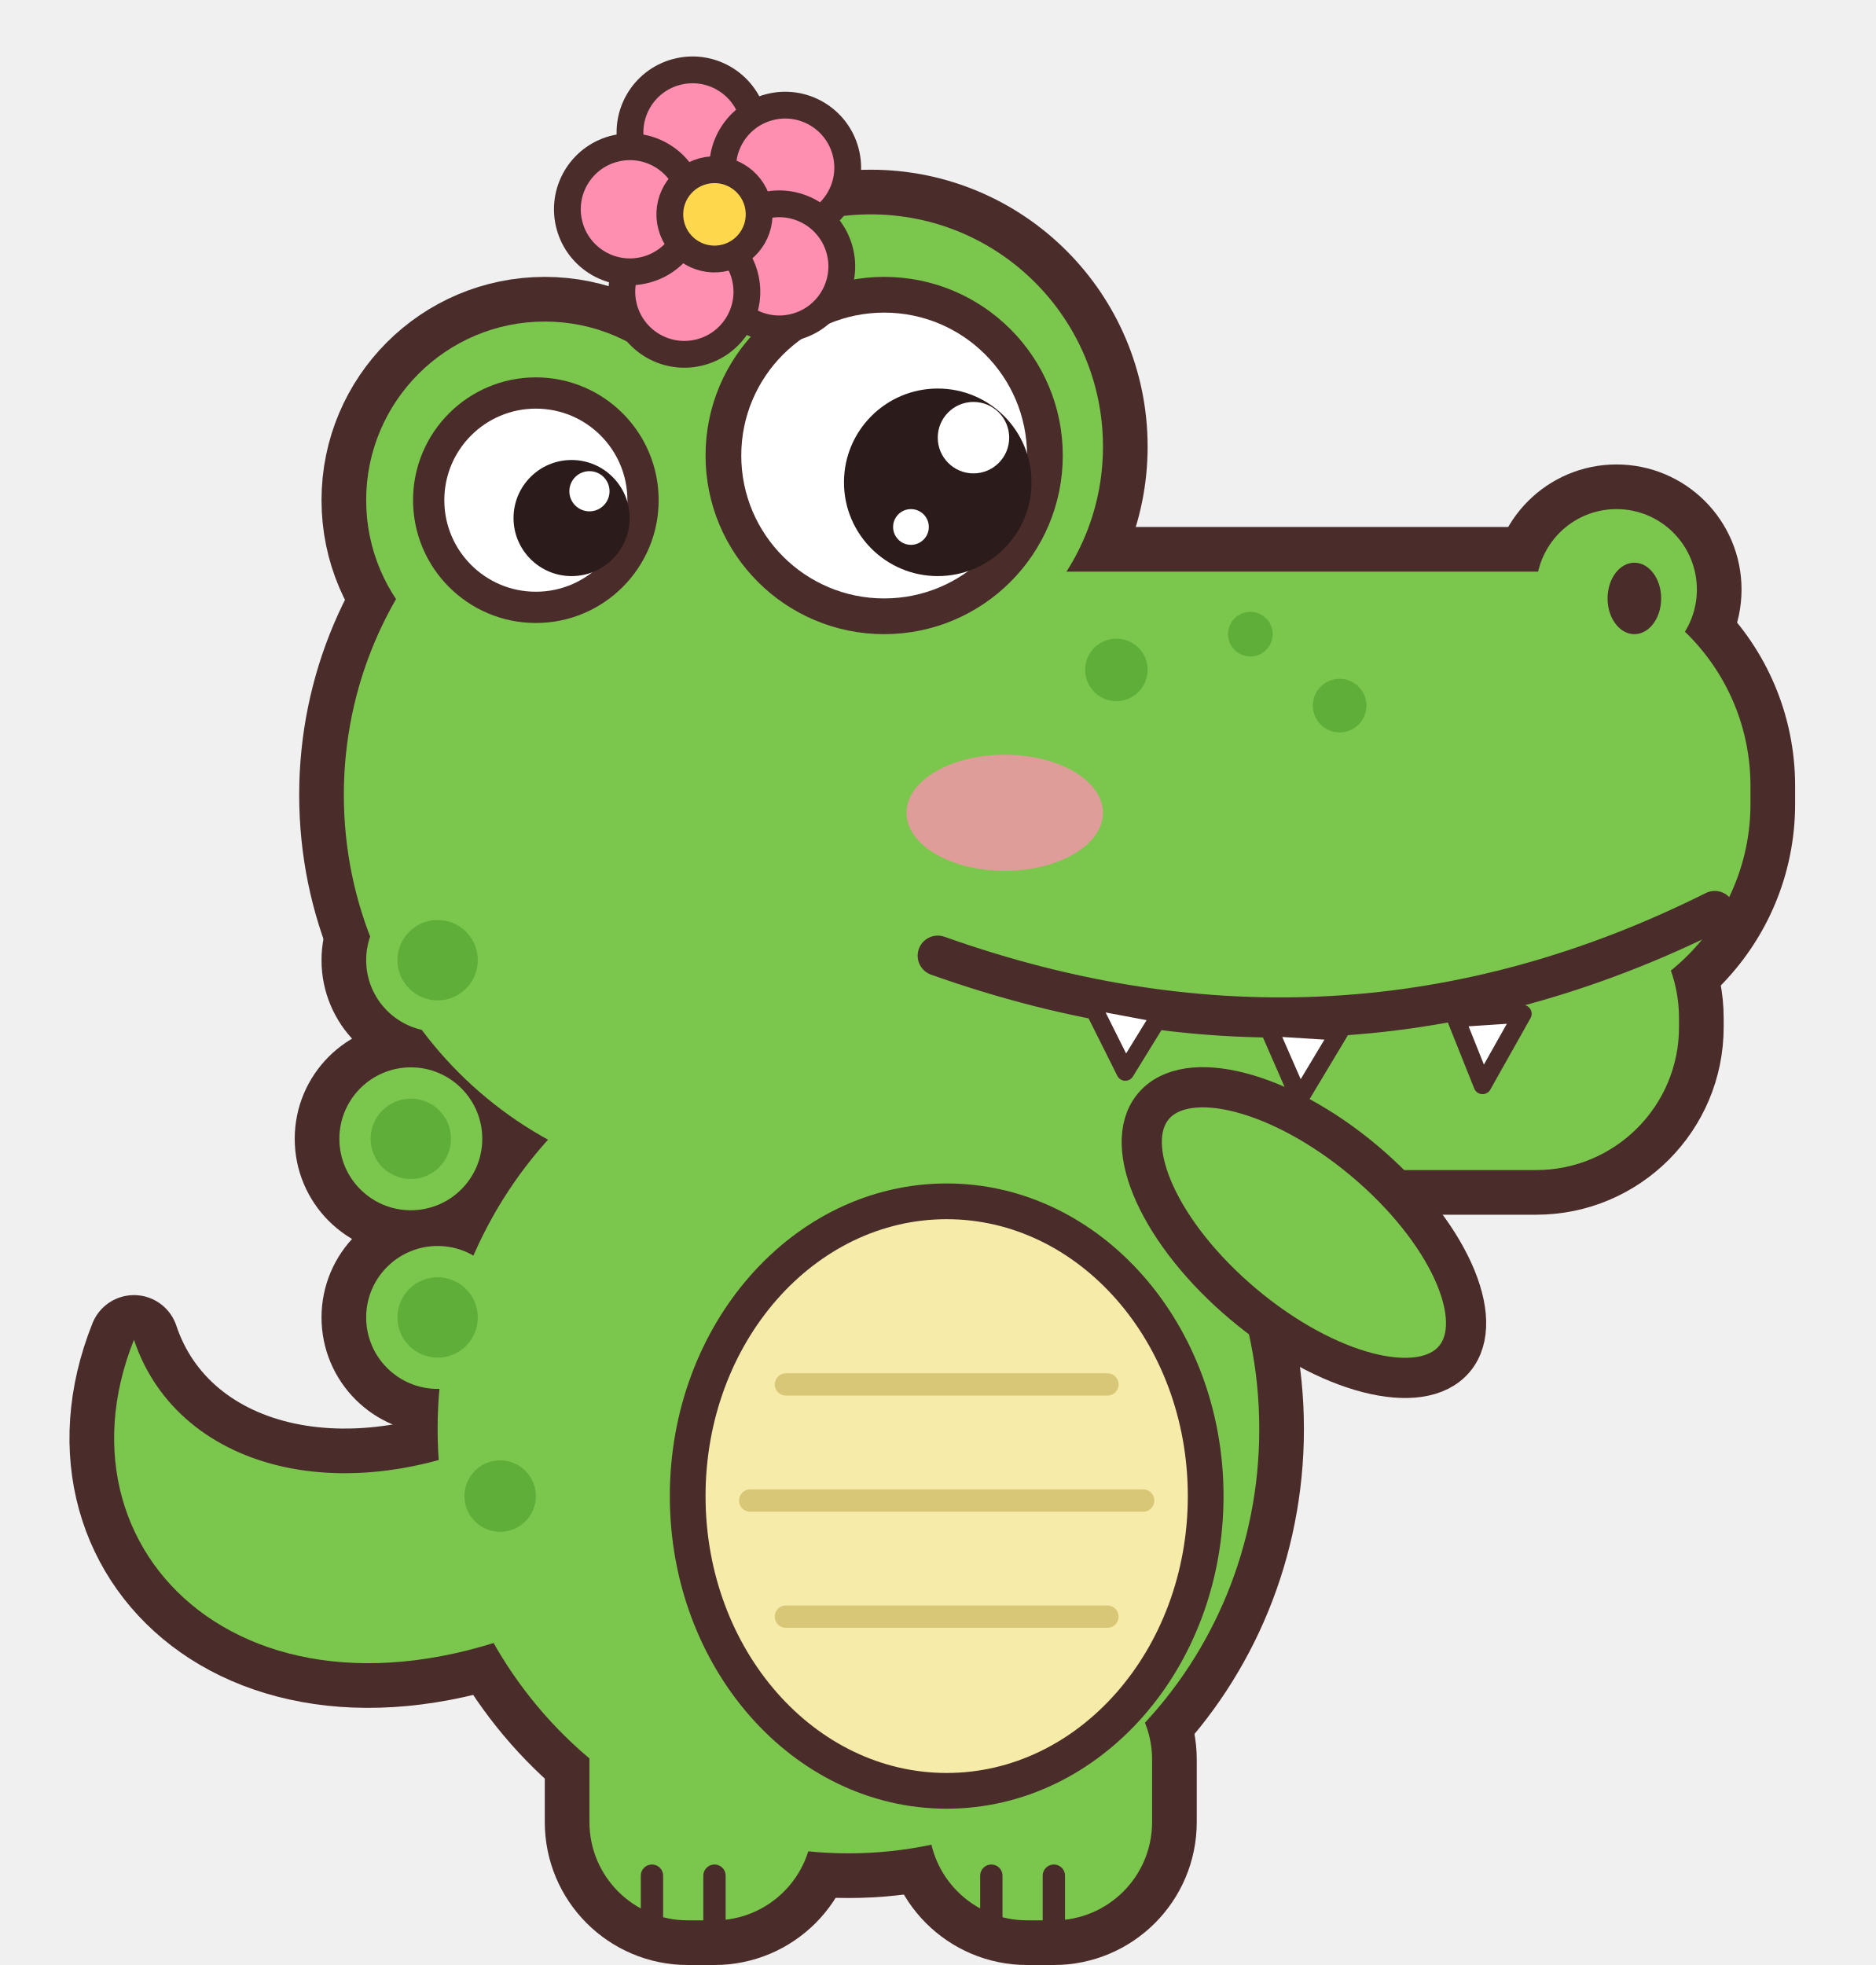
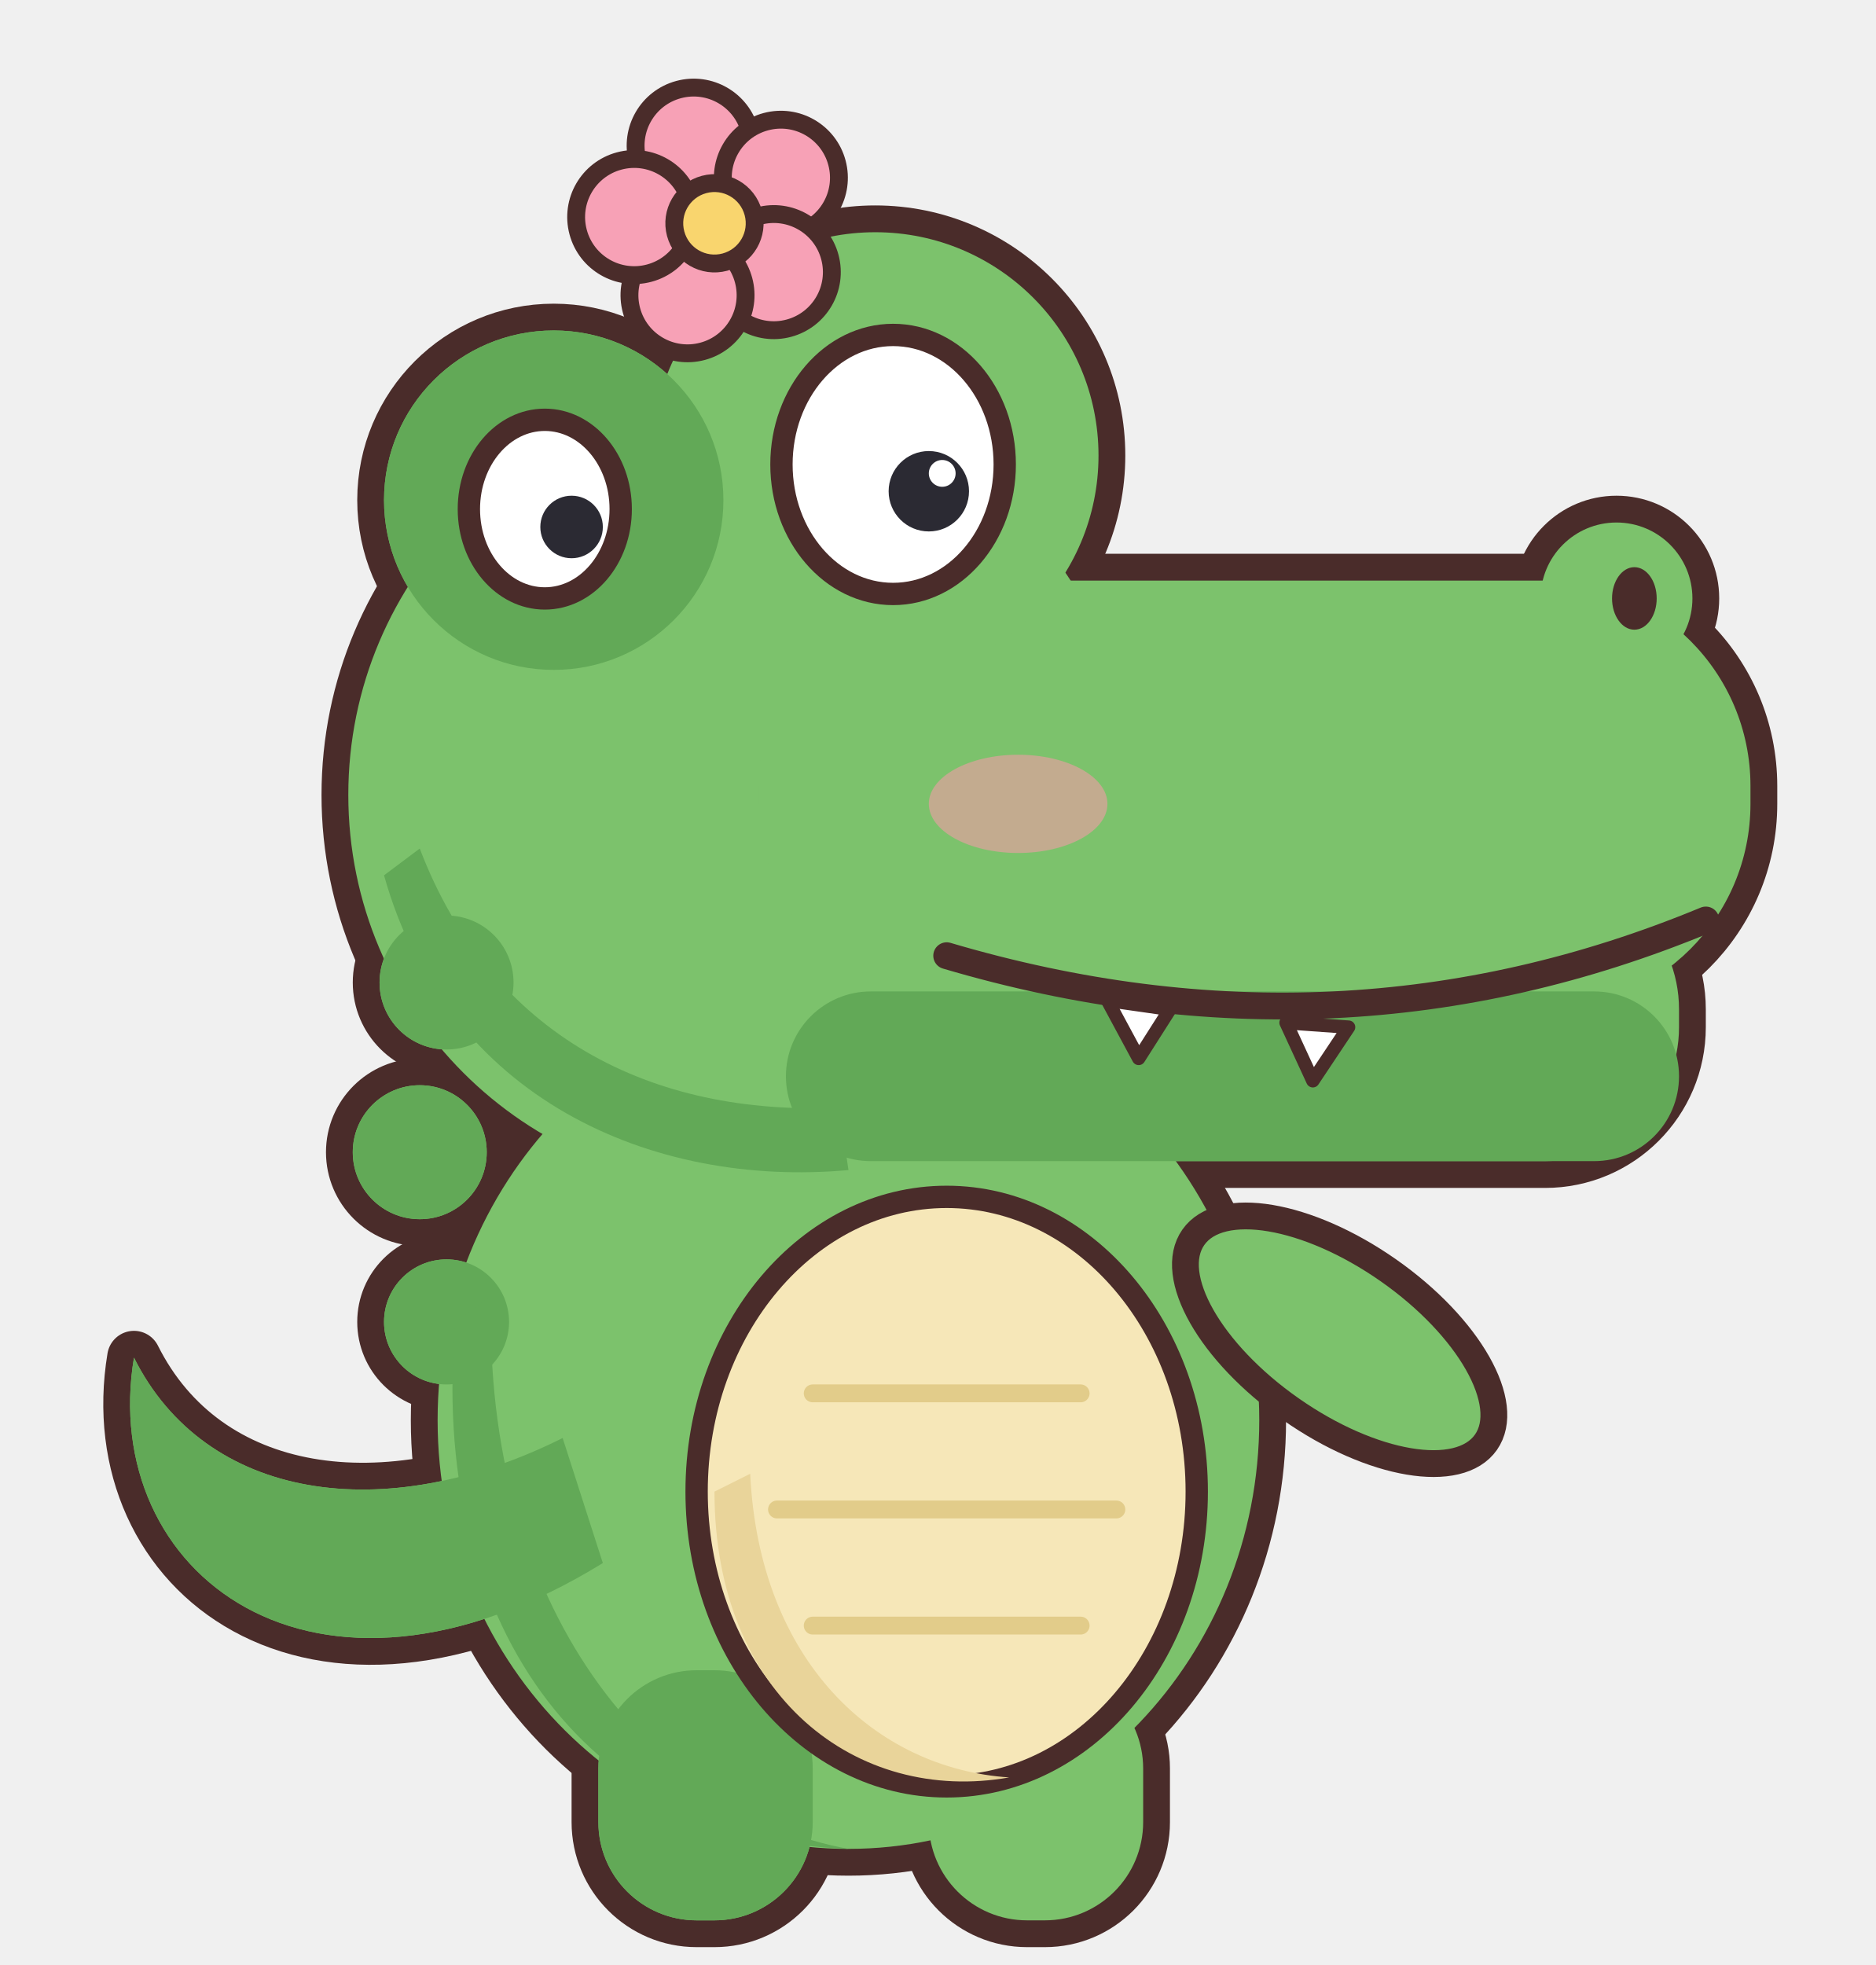
<svg xmlns="http://www.w3.org/2000/svg" viewBox="0 0 420 440">
  <defs>
    <g id="shape">
-       <path d="M130 360 C60 395 10 350 30 300 C40 330 80 340 120 318 Z" />
-       <circle cx="98" cy="215" r="16" />
-       <circle cx="92" cy="255" r="16" />
-       <circle cx="98" cy="295" r="16" />
-       <circle cx="112" cy="335" r="15" />
-       <ellipse cx="190" cy="320" rx="92" ry="95" />
-       <rect x="132" y="372" width="50" height="58" rx="22" />
-       <rect x="208" y="372" width="50" height="58" rx="22" />
-       <circle cx="122" cy="112" r="40" />
-       <circle cx="165" cy="178" r="88" />
-       <rect x="170" y="128" width="222" height="100" rx="48" />
-       <rect x="176" y="196" width="200" height="66" rx="32" />
-       <circle cx="362" cy="132" r="18" />
-       <circle cx="195" cy="100" r="52" />
+       <path d="M135 350 C70 390 22 352 30 304 C46 336 86 342 126 322 Z" />
+       <circle cx="100" cy="220" r="15" />
+       <circle cx="94" cy="258" r="15" />
+       <circle cx="100" cy="296" r="14" />
+       <ellipse cx="190" cy="318" rx="92" ry="96" />
+       <rect x="134" y="374" width="48" height="56" rx="22" />
+       <rect x="208" y="374" width="48" height="56" rx="22" />
+       <circle cx="124" cy="112" r="38" />
+       <circle cx="166" cy="178" r="88" />
+       <rect x="170" y="130" width="222" height="96" rx="46" />
+       <rect x="176" y="196" width="200" height="64" rx="30" />
+       <circle cx="362" cy="134" r="17" />
+       <circle cx="196" cy="102" r="50" />
    </g>
  </defs>
-   <use href="#shape" fill="#4A2C2A" stroke="#4A2C2A" stroke-width="20" stroke-linejoin="round" />
-   <use href="#shape" fill="#7BC74D" />
-   <g fill="#5FAE3A">
-     <circle cx="98" cy="215" r="9" />
-     <circle cx="92" cy="255" r="9" />
-     <circle cx="98" cy="295" r="9" />
-     <circle cx="112" cy="335" r="8" />
-     <circle cx="250" cy="150" r="7" />
-     <circle cx="280" cy="142" r="5" />
-     <circle cx="300" cy="158" r="6" />
+   <use href="#shape" fill="#4A2C2A" stroke="#4A2C2A" stroke-width="12" stroke-linejoin="round" />
+   <use href="#shape" fill="#7CC26C" />
+   <g fill="#62A957">
+     <path d="M135 350 C70 390 22 352 30 304 C46 336 86 342 126 322 Z" />
+     <circle cx="100" cy="220" r="15" />
+     <circle cx="94" cy="258" r="15" />
+     <circle cx="100" cy="296" r="14" />
+     <rect x="134" y="374" width="48" height="56" rx="22" />
+     <circle cx="124" cy="112" r="38" />
+     <path d="M110 290 C108 360 146 406 190 414 C130 412 96 362 102 296Z" />
+     <rect x="176" y="222" width="200" height="38" rx="19" />
+     <path d="M86 196 C100 246 146 266 190 262 L188 248 C146 250 110 232 94 190Z" />
  </g>
-   <ellipse cx="212" cy="335" rx="58" ry="66" fill="#F6EBA8" stroke="#4A2C2A" stroke-width="8" />
-   <path d="M176 310 h72 M168 336 h88 M176 362 h72" stroke="#D9C778" stroke-width="5" stroke-linecap="round" />
-   <ellipse cx="292" cy="276" rx="21" ry="44" transform="rotate(-50 292 276)" fill="#7BC74D" stroke="#4A2C2A" stroke-width="9" />
-   <path d="M146 430 v-10 M160 430 v-10 M222 430 v-10 M236 430 v-10" stroke="#4A2C2A" stroke-width="5" stroke-linecap="round" />
-   <path d="M210 214 Q300 246 384 204" fill="none" stroke="#4A2C2A" stroke-width="9" stroke-linecap="round" />
-   <path d="M244 224 l8 16 l8 -13 Z M284 230 l7 16 l9 -15 Z M326 228 l6 15 l9 -16 Z" fill="#fff" stroke="#4A2C2A" stroke-width="4" stroke-linejoin="round" />
-   <ellipse cx="366" cy="134" rx="6" ry="8" fill="#4A2C2A" />
-   <circle cx="120" cy="112" r="24" fill="#fff" stroke="#4A2C2A" stroke-width="7" />
-   <circle cx="128" cy="116" r="13" fill="#2B1B1A" />
-   <circle cx="132" cy="110" r="4.5" fill="#fff" />
-   <circle cx="198" cy="102" r="36" fill="#fff" stroke="#4A2C2A" stroke-width="8" />
-   <circle cx="210" cy="108" r="21" fill="#2B1B1A" />
-   <circle cx="218" cy="98" r="8" fill="#fff" />
-   <circle cx="204" cy="118" r="4" fill="#fff" />
-   <ellipse cx="225" cy="182" rx="22" ry="13" fill="#FF8FB1" opacity="0.75" />
-   <g transform="translate(160 48) rotate(-15)" stroke="#4A2C2A" stroke-width="6">
-     <circle cx="0" cy="-19" r="14" fill="#FF8FB1" />
-     <circle cx="18" cy="-6" r="14" fill="#FF8FB1" />
-     <circle cx="11" cy="15" r="14" fill="#FF8FB1" />
-     <circle cx="-11" cy="15" r="14" fill="#FF8FB1" />
-     <circle cx="-18" cy="-6" r="14" fill="#FF8FB1" />
-     <circle cx="0" cy="0" r="10" fill="#FFD84D" />
+   <ellipse cx="212" cy="334" rx="56" ry="66" fill="#F6E7B8" stroke="#4A2C2A" stroke-width="5" />
+   <path d="M168 330 C170 372 196 396 226 398 C192 404 160 380 160 334Z" fill="#E9D49A" />
+   <path d="M182 312 h60 M174 338 h76 M182 364 h60" stroke="#E2CC8A" stroke-width="4" stroke-linecap="round" />
+   <path d="M212 214 Q300 240 382 206" fill="none" stroke="#4A2C2A" stroke-width="6" stroke-linecap="round" />
+   <path d="M248 224 l7 13 l7 -11 Z M288 229 l6 13 l8 -12 Z" fill="#fff" stroke="#4A2C2A" stroke-width="3" stroke-linejoin="round" />
+   <ellipse cx="366" cy="134" rx="5" ry="7" fill="#4A2C2A" />
+   <ellipse cx="122" cy="114" rx="17" ry="20" fill="#fff" stroke="#4A2C2A" stroke-width="5" />
+   <circle cx="128" cy="118" r="7" fill="#2B2A33" />
+   <ellipse cx="200" cy="104" rx="25" ry="29" fill="#fff" stroke="#4A2C2A" stroke-width="5" />
+   <circle cx="208" cy="110" r="9" fill="#2B2A33" />
+   <circle cx="211" cy="106" r="3" fill="#fff" />
+   <ellipse cx="228" cy="180" rx="20" ry="11" fill="#F29BA6" opacity=".6" />
+   <ellipse cx="300" cy="300" rx="19" ry="40" transform="rotate(-55 300 300)" fill="#7CC26C" stroke="#4A2C2A" stroke-width="6" />
+   <g transform="translate(160 50) rotate(-15)" stroke="#4A2C2A" stroke-width="4">
+     <g fill="#F7A1B6">
+       <circle cx="0" cy="-18" r="13" />
+       <circle cx="17" cy="-6" r="13" />
+       <circle cx="10" cy="14" r="13" />
+       <circle cx="-10" cy="14" r="13" />
+       <circle cx="-17" cy="-6" r="13" />
+     </g>
+     <circle cx="0" cy="0" r="9" fill="#F9D56E" />
  </g>
</svg>
